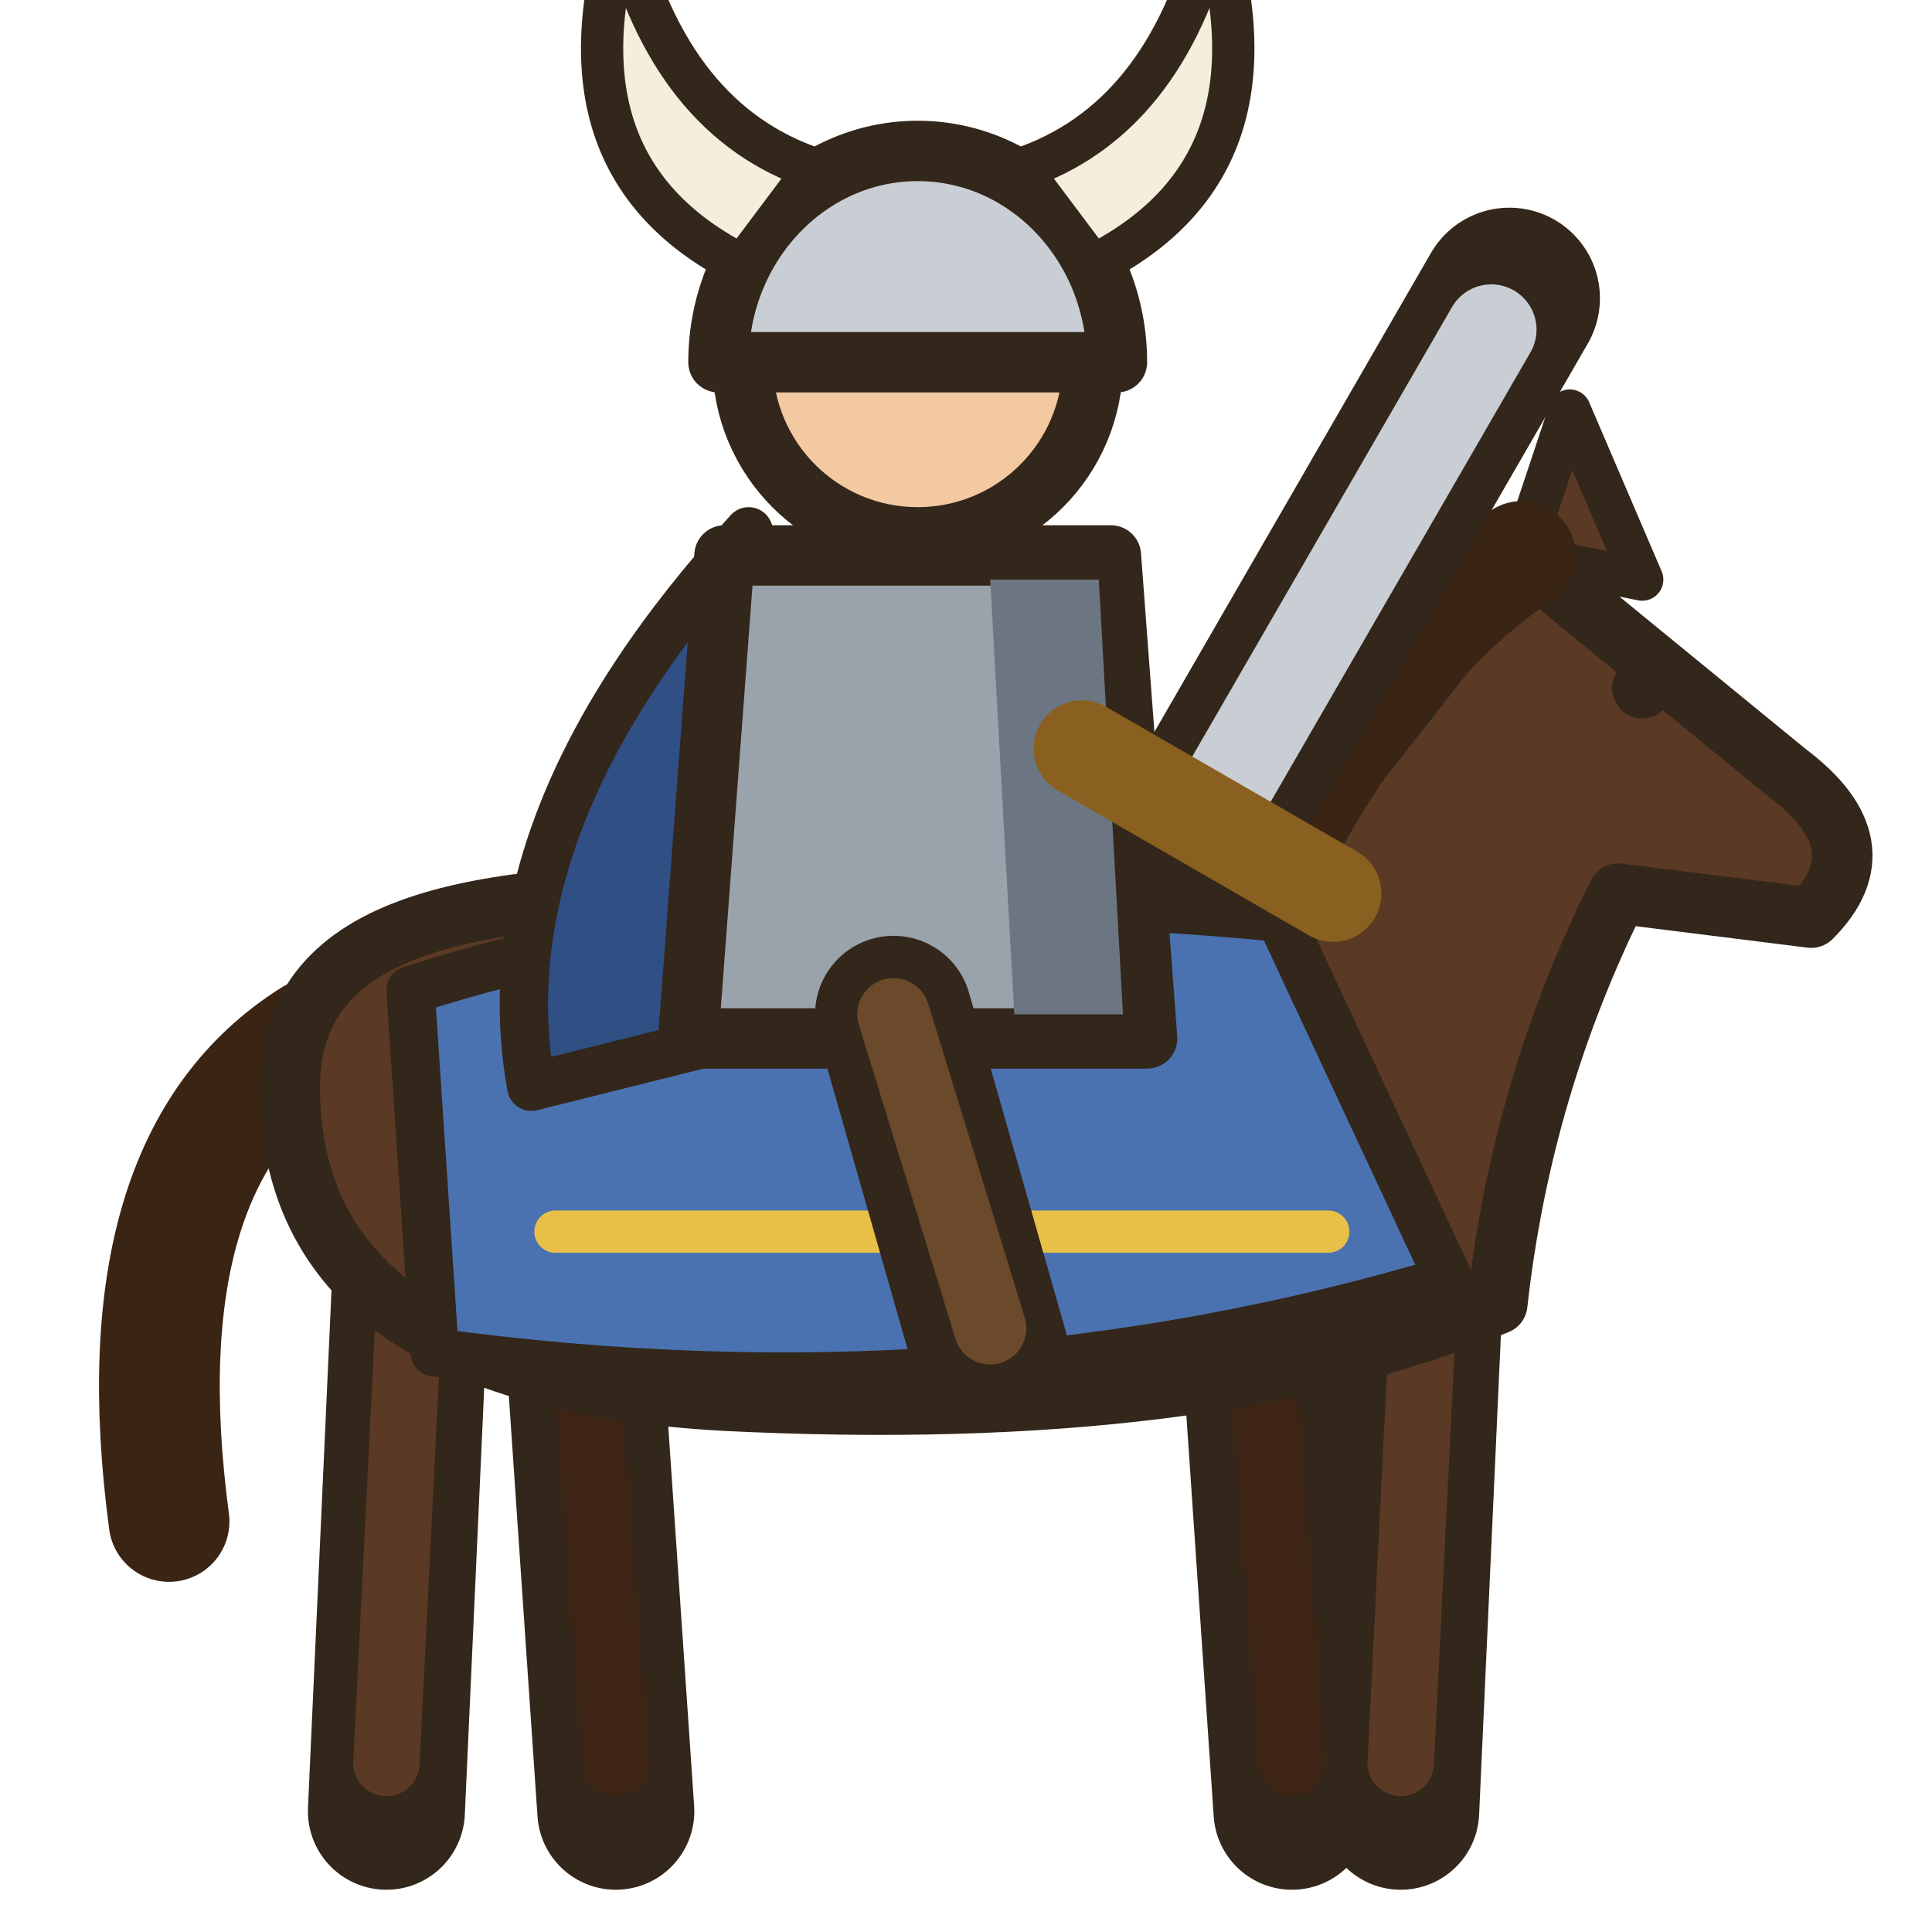
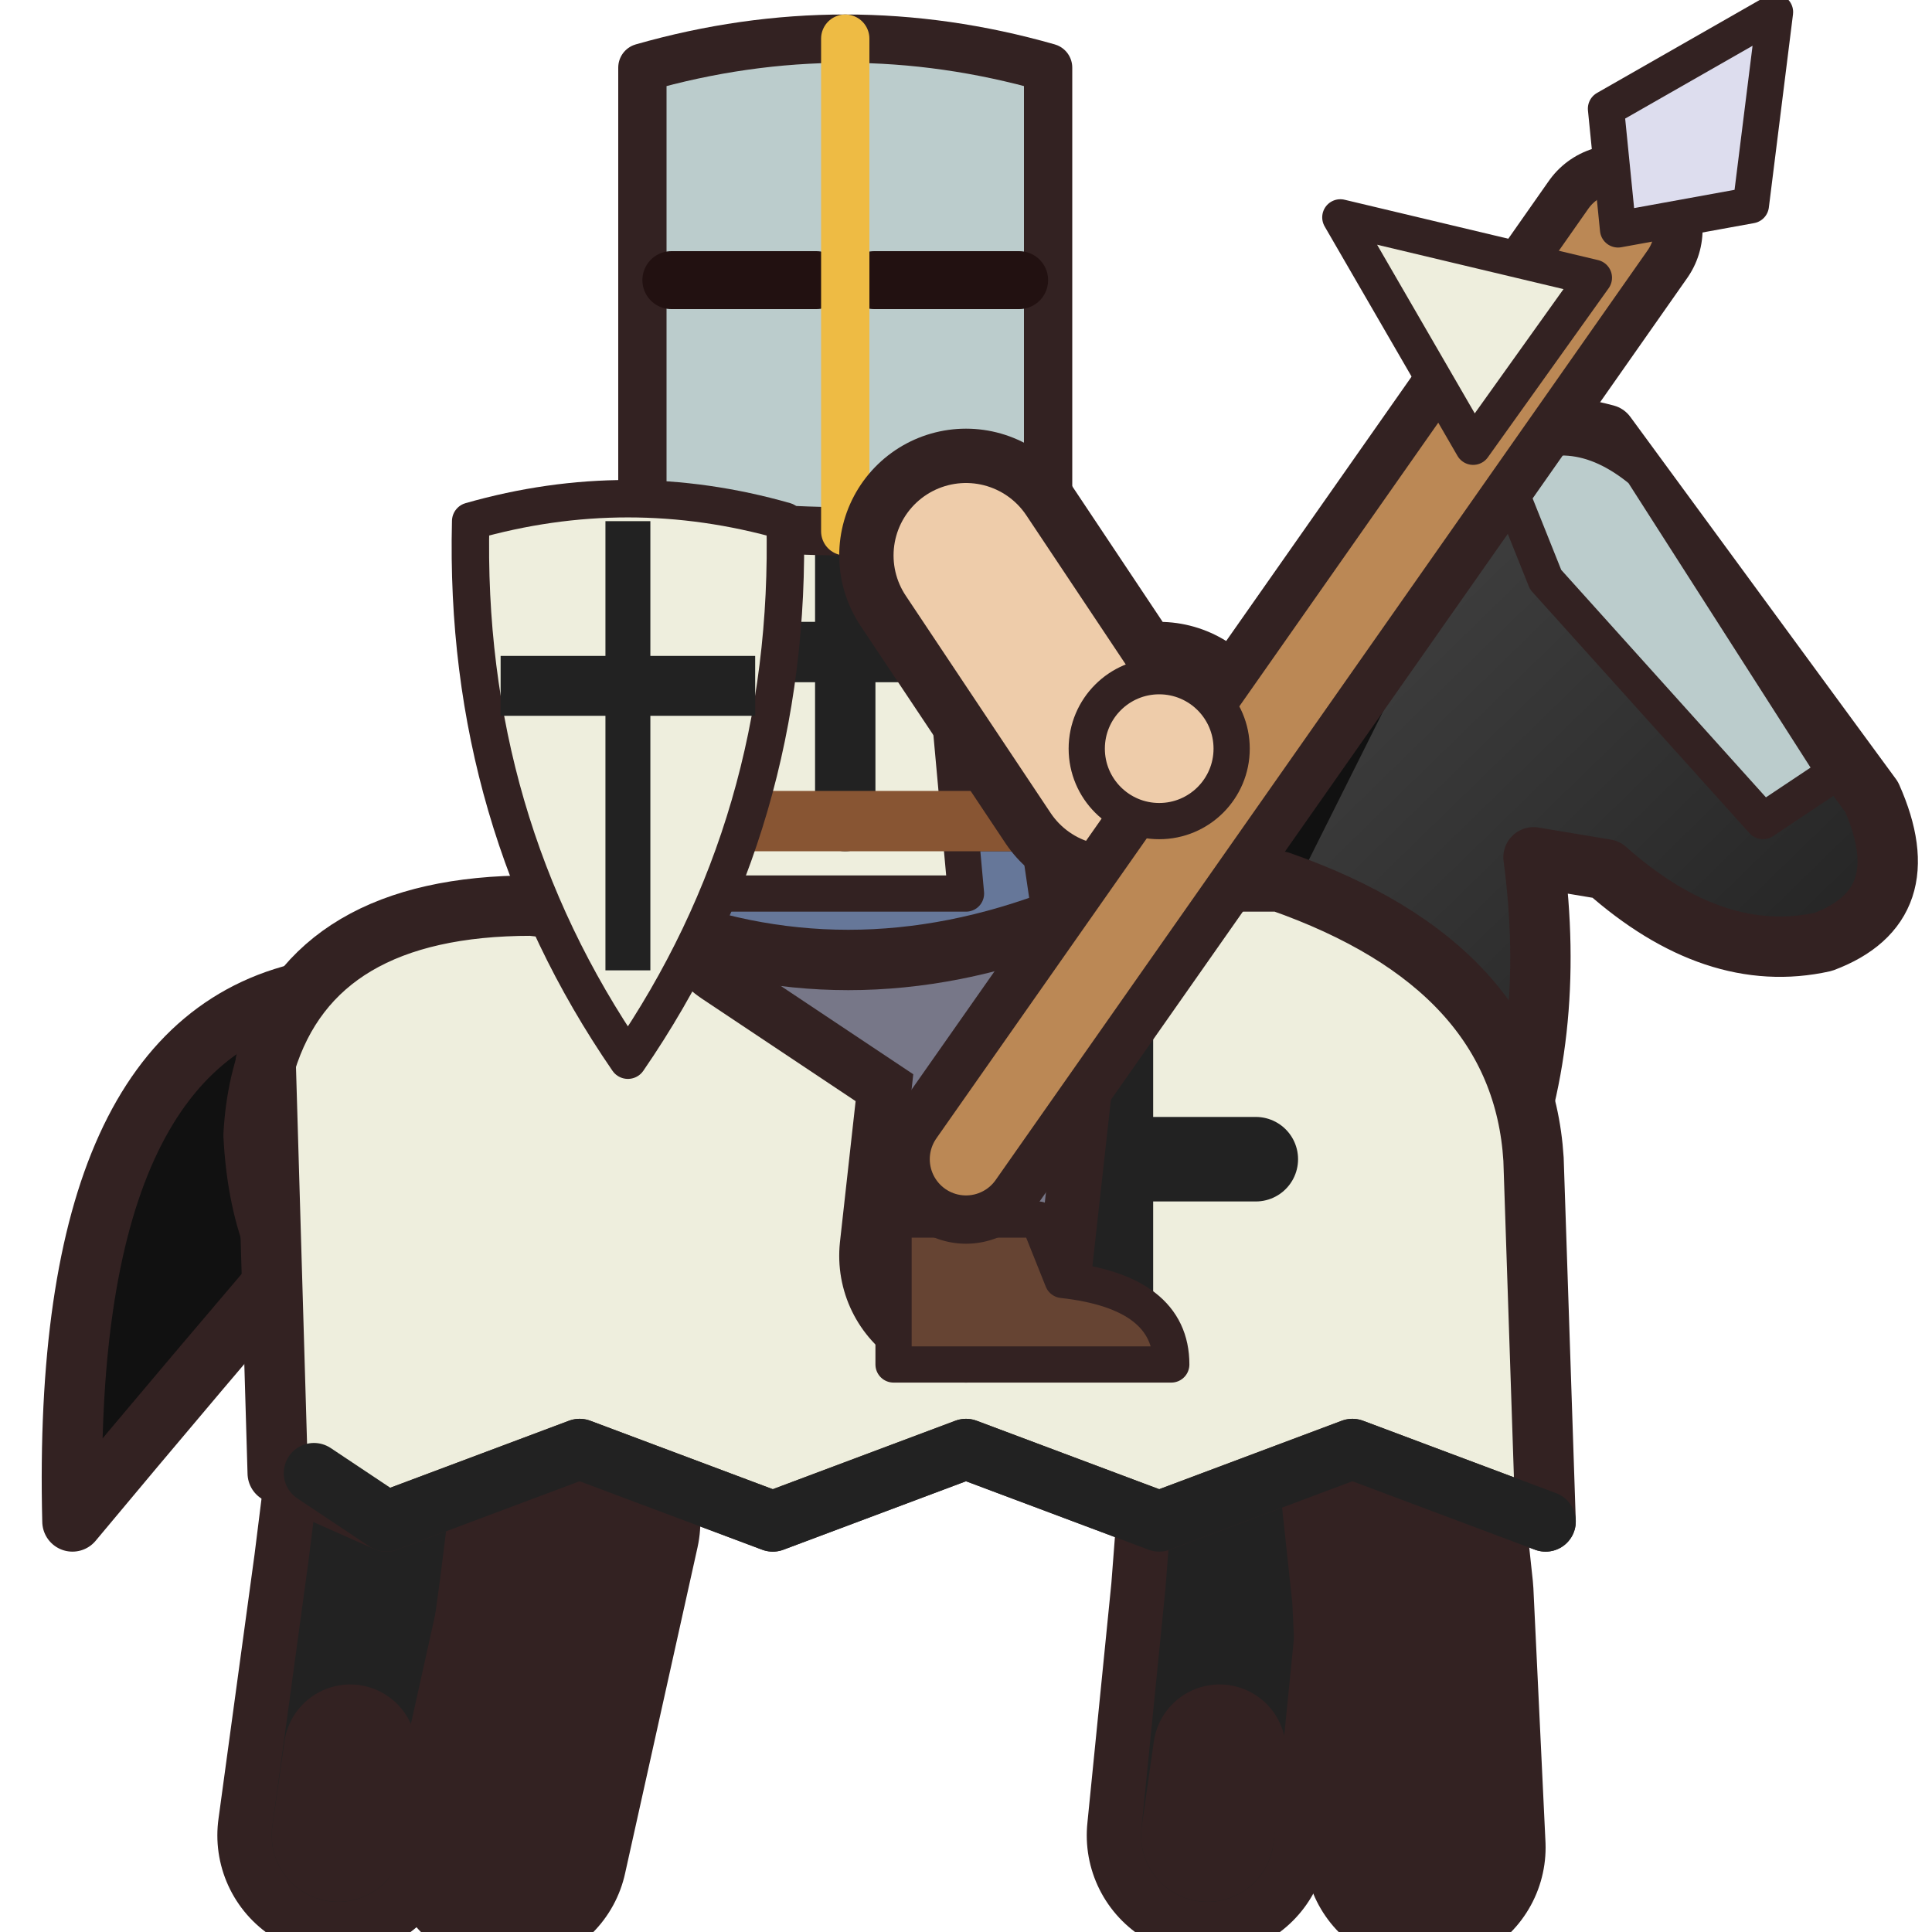
<svg xmlns="http://www.w3.org/2000/svg" viewBox="0 0 16 16">
-   <g stroke="#33261a" stroke-width=".5" stroke-linejoin="round" stroke-linecap="round">
-     <path d="M2.6,8.6Q1,9.6 1.4,12.6" fill="none" stroke="#3a2414" stroke-width="1" />
-     <path d="M3.4,10.6 3.2,15" fill="none" stroke="#33261a" stroke-width="1.3" />
-     <path d="M3.4,10.6 3.2,14.6" fill="none" stroke="#5a3a24" stroke-width=".55" />
-     <path d="M4.8,10.6 5.1,15" fill="none" stroke="#33261a" stroke-width="1.3" />
-     <path d="M4.8,10.6 5.1,14.6" fill="none" stroke="#3e2414" stroke-width=".55" />
-     <path d="M10.4,10.6 10.7,15" fill="none" stroke="#33261a" stroke-width="1.3" />
-     <path d="M10.4,10.6 10.7,14.6" fill="none" stroke="#3e2414" stroke-width=".55" />
-     <path d="M11.8,10.6 11.6,15" fill="none" stroke="#33261a" stroke-width="1.3" />
-     <path d="M11.8,10.6 11.6,14.6" fill="none" stroke="#5a3a24" stroke-width=".55" />
-     <path d="M2.4,9C2.4,7.6 4,7.4 6,7.4H10.4L12.6,4.6L14.8,6.4Q15.6,7 15,7.6L13.4,7.4Q12.6,9 12.4,10.8Q10,11.8 6,11.6Q2.4,11.4 2.4,9Z" fill="#5a3a24" />
-     <path d="M12.6,4.6L13,3.4L13.6,4.8Z" fill="#5a3a24" stroke-width=".35" />
-     <path d="M10.4,7.4Q11.4,5.4 12.6,4.6" fill="none" stroke="#3a2414" stroke-width=".9" />
-     <circle cx="13.6" cy="5.7" r=".25" fill="#33261a" stroke="none" />
-     <path d="M3.4,8.2Q6.5,7.2 10.6,7.6L12,10.6Q8,11.8 3.6,11.2Z" fill="#4a72b0" stroke-width=".4" />
-     <path d="M4.6,10.2H11" fill="none" stroke="#e8c048" stroke-width=".35" />
-     <path d="M6.2,4.4Q4,6.8 4.4,9L7.6,8.2Z" fill="#304f84" stroke-width=".4" />
-     <path d="M6,4.6H9.2L9.5,8.6H5.7Z" fill="#9aa3ac" />
-     <path d="M8.2,4.8H9.1L9.3,8.4H8.4Z" fill="#6c7682" stroke="none" />
-     <path d="M7.4,8.4L8.2,11.2" fill="none" stroke="#33261a" stroke-width="1.3" />
-     <path d="M7.4,8.4L8.2,11" fill="none" stroke="#6a4a2a" stroke-width=".6" />
-     <circle cx="7.6" cy="3" r="1.45" fill="#f2c9a0" />
-     <path d="M5.95,3A1.65,1.75 0 0 1 9.25,3Z" fill="#c9ced4" />
-     <path d="M6.15,2.2Q4.55,1.4 5.15,-.6Q5.55,1 6.75,1.4Z" fill="#f4eedc" stroke-width=".35" />
-     <path d="M9.05,2.2Q10.65,1.4 10.05,-.6Q9.65,1 8.45,1.4Z" fill="#f4eedc" stroke-width=".35" />
-     <path d="M10,6.8 12.5,2.47" fill="none" stroke="#33261a" stroke-width="1.5" />
-     <path d="M10.2,6.45 12.35,2.73" fill="none" stroke="#c9ced4" stroke-width=".75" />
-     <path d="M11.04,7.4 8.96,6.2" fill="none" stroke="#8a6020" stroke-width=".8" />
+   <defs>
+     <linearGradient id="g0" y2=".6">
+       <stop stop-color="#666" />
+       <stop offset="1" stop-color="#222" />
+     </linearGradient>
+     <path id="p0" d="M10.4,10.6l-.2,2.6-.2,2M3.4,10.6 3.1,13l-.3,2.2" />
+     <path id="p1" d="M4.4,10.6l.4,2-.6,2.7m7.2-4.9l.3,2.8 .1,2.1" />
+     <path id="p2" d="M6.4,7.4 8.2,8.6 8,10.4" />
+     <path id="p3" d="M8,4.6 9.2,6.4l.4-.2" />
+   </defs>
+   <g stroke="#322" stroke-width=".5" stroke-linejoin="round" stroke-linecap="round">
+     <path d="M2.6,8.2q-2.1,.4-2,4.4 1-1.2 2.2-2.6Z" fill="#111" />
+     <use href="#p0" fill="none" stroke-width="2" />
+     <use href="#p0" fill="none" stroke="#222" stroke-width="1.1" />
+     <path d="M2.1,9.4q.1-1.8 2.3-1.9 2.6,.3 5-.2l1.9-3q.9-1 2-.7l2.2,3q.4,.9-.4,1.2-.9,.2-1.8-.6l-.6-.1q.2,1.5-.3,2.7-.6,1.6-2.2,1.6l-6,.1q-2-.1-2.1-2.1Z" fill="url(#g0)" />
+     <path d="M9.4,7.4l1.9-3.1q.6-.7 1.3-.8l-.8,1.7L10.6,7.6Z" fill="#111" stroke="none" />
+     <path d="M12.2,3.8l.3-1.3 .7,1.4Z" fill="#322" stroke-width=".4" />
+     <circle cx="13.5" cy="4.9" r=".3" fill="#322" stroke="none" />
+     <use href="#p1" fill="none" stroke-width="2" />
+     <use href="#p1" fill="none" stroke="#322" stroke-width="1.1" />
+     <path d="M10.1,14.5l-.1,.7m-7.1-.7l-.1,.7m1.6-.6l-.2,.7m7.6-.7l0,.7" fill="none" stroke="#322" stroke-width="1.1" />
+     <path d="M2.2,8.8q.4-1.3 2.2-1.3 2.6,.3 5-.2h1.2q2,.7 2.1,2.3l.1,3L11.2,12l-1.6,.6L8,12l-1.6,.6L4.8,12l-1.6,.6-.9-.4Z" fill="#eed" />
+     <path d="M2.6,12.2l.6,.4L4.8,12l1.6,.6L8,12l1.6,.6 1.6-.6 1.6,.6" fill="none" stroke="#222" />
+     <path d="M9.2,8.6V11M8,9.6h2.4" fill="none" stroke="#222" stroke-width=".7" />
+     <path d="M12.4,3.8q.6-.4 1.2,.1l1.6,2.5-.6,.4-1.8-2Z" fill="#bcc" stroke-width=".3" />
+     <use href="#p2" fill="none" stroke-width="2.1" />
+     <use href="#p2" fill="none" stroke="#778" stroke-width="1.2" />
+     <path d="M7.4,10.1H8.6l.2,.5q.9,.1 .9,.7H7.4Z" fill="#643" stroke-width=".3" />
+     <path d="M5.3,7.6l.4-3.4q1.3-.6 2.6,0l.5,3.4Q7,8.3 5.3,7.6Z" fill="#679" />
+     <path d="M5.6,4.3q1.4-.6 2.8,0l.2,2.5H5.5Z" fill="#bcc" />
+     <path d="M6.3,4.1H7.7L8,7.4H6Z" fill="#eed" stroke-width=".3" />
+     <path d="M7,4.6V6.8M6.3,5.4H7.7" fill="none" stroke="#222" />
+     <path d="M5.5,6.8H8.6" fill="none" stroke="#853" />
+     <g transform="translate(7,2.4) scale(.8)">
+       <ellipse rx="1.8" ry="1.9" fill="#eca" />
+       <path d="M-2.1-2.3q2.1-.6 4.2,0l0,4.6Q0,2.7-2.1,2.3Z" fill="#bcc" />
+       <path d="M-1.8-.1H-.3m.6,0H1.8" fill="none" stroke="#211" stroke-width=".6" />
+       <path d="M0-2.6V2.5" fill="none" stroke="#eb4" />
+     </g>
+     <use href="#p3" fill="none" stroke-width="2.1" />
+     <use href="#p3" fill="none" stroke="#eca" stroke-width="1.2" />
+     <path d="M8,9.6l5.4-7.7" fill="none" stroke-width="1.4" />
+     <path d="M8,9.6l5.4-7.7" fill="none" stroke="#b85" stroke-width=".6" />
+     <path d="M14.7,.1l-.2,1.6-1.1,.2-.1-1Z" fill="#dde" stroke-width=".3" />
+     <path d="M13.2,2.3l-2.1-.5 1.1,1.9Z" fill="#eed" stroke-width=".3" />
+     <circle cx="9.6" cy="6.2" r=".6" fill="#eca" stroke-width=".3" />
+     <g transform="translate(5.2,6.3) scale(.62)">
+       <path d="M-2.1-3.2q2.1-.6 4.2,0Q2.2,.8 0,4-2.2,.8-2.1-3.2Z" fill="#eed" />
+       <path d="M-.3-3.2H.3v1.8H1.7v.8H.3V2.8H-.3V-.6H-1.7v-.8H-.3Z" fill="#222" stroke="none" />
+     </g>
  </g>
</svg>
